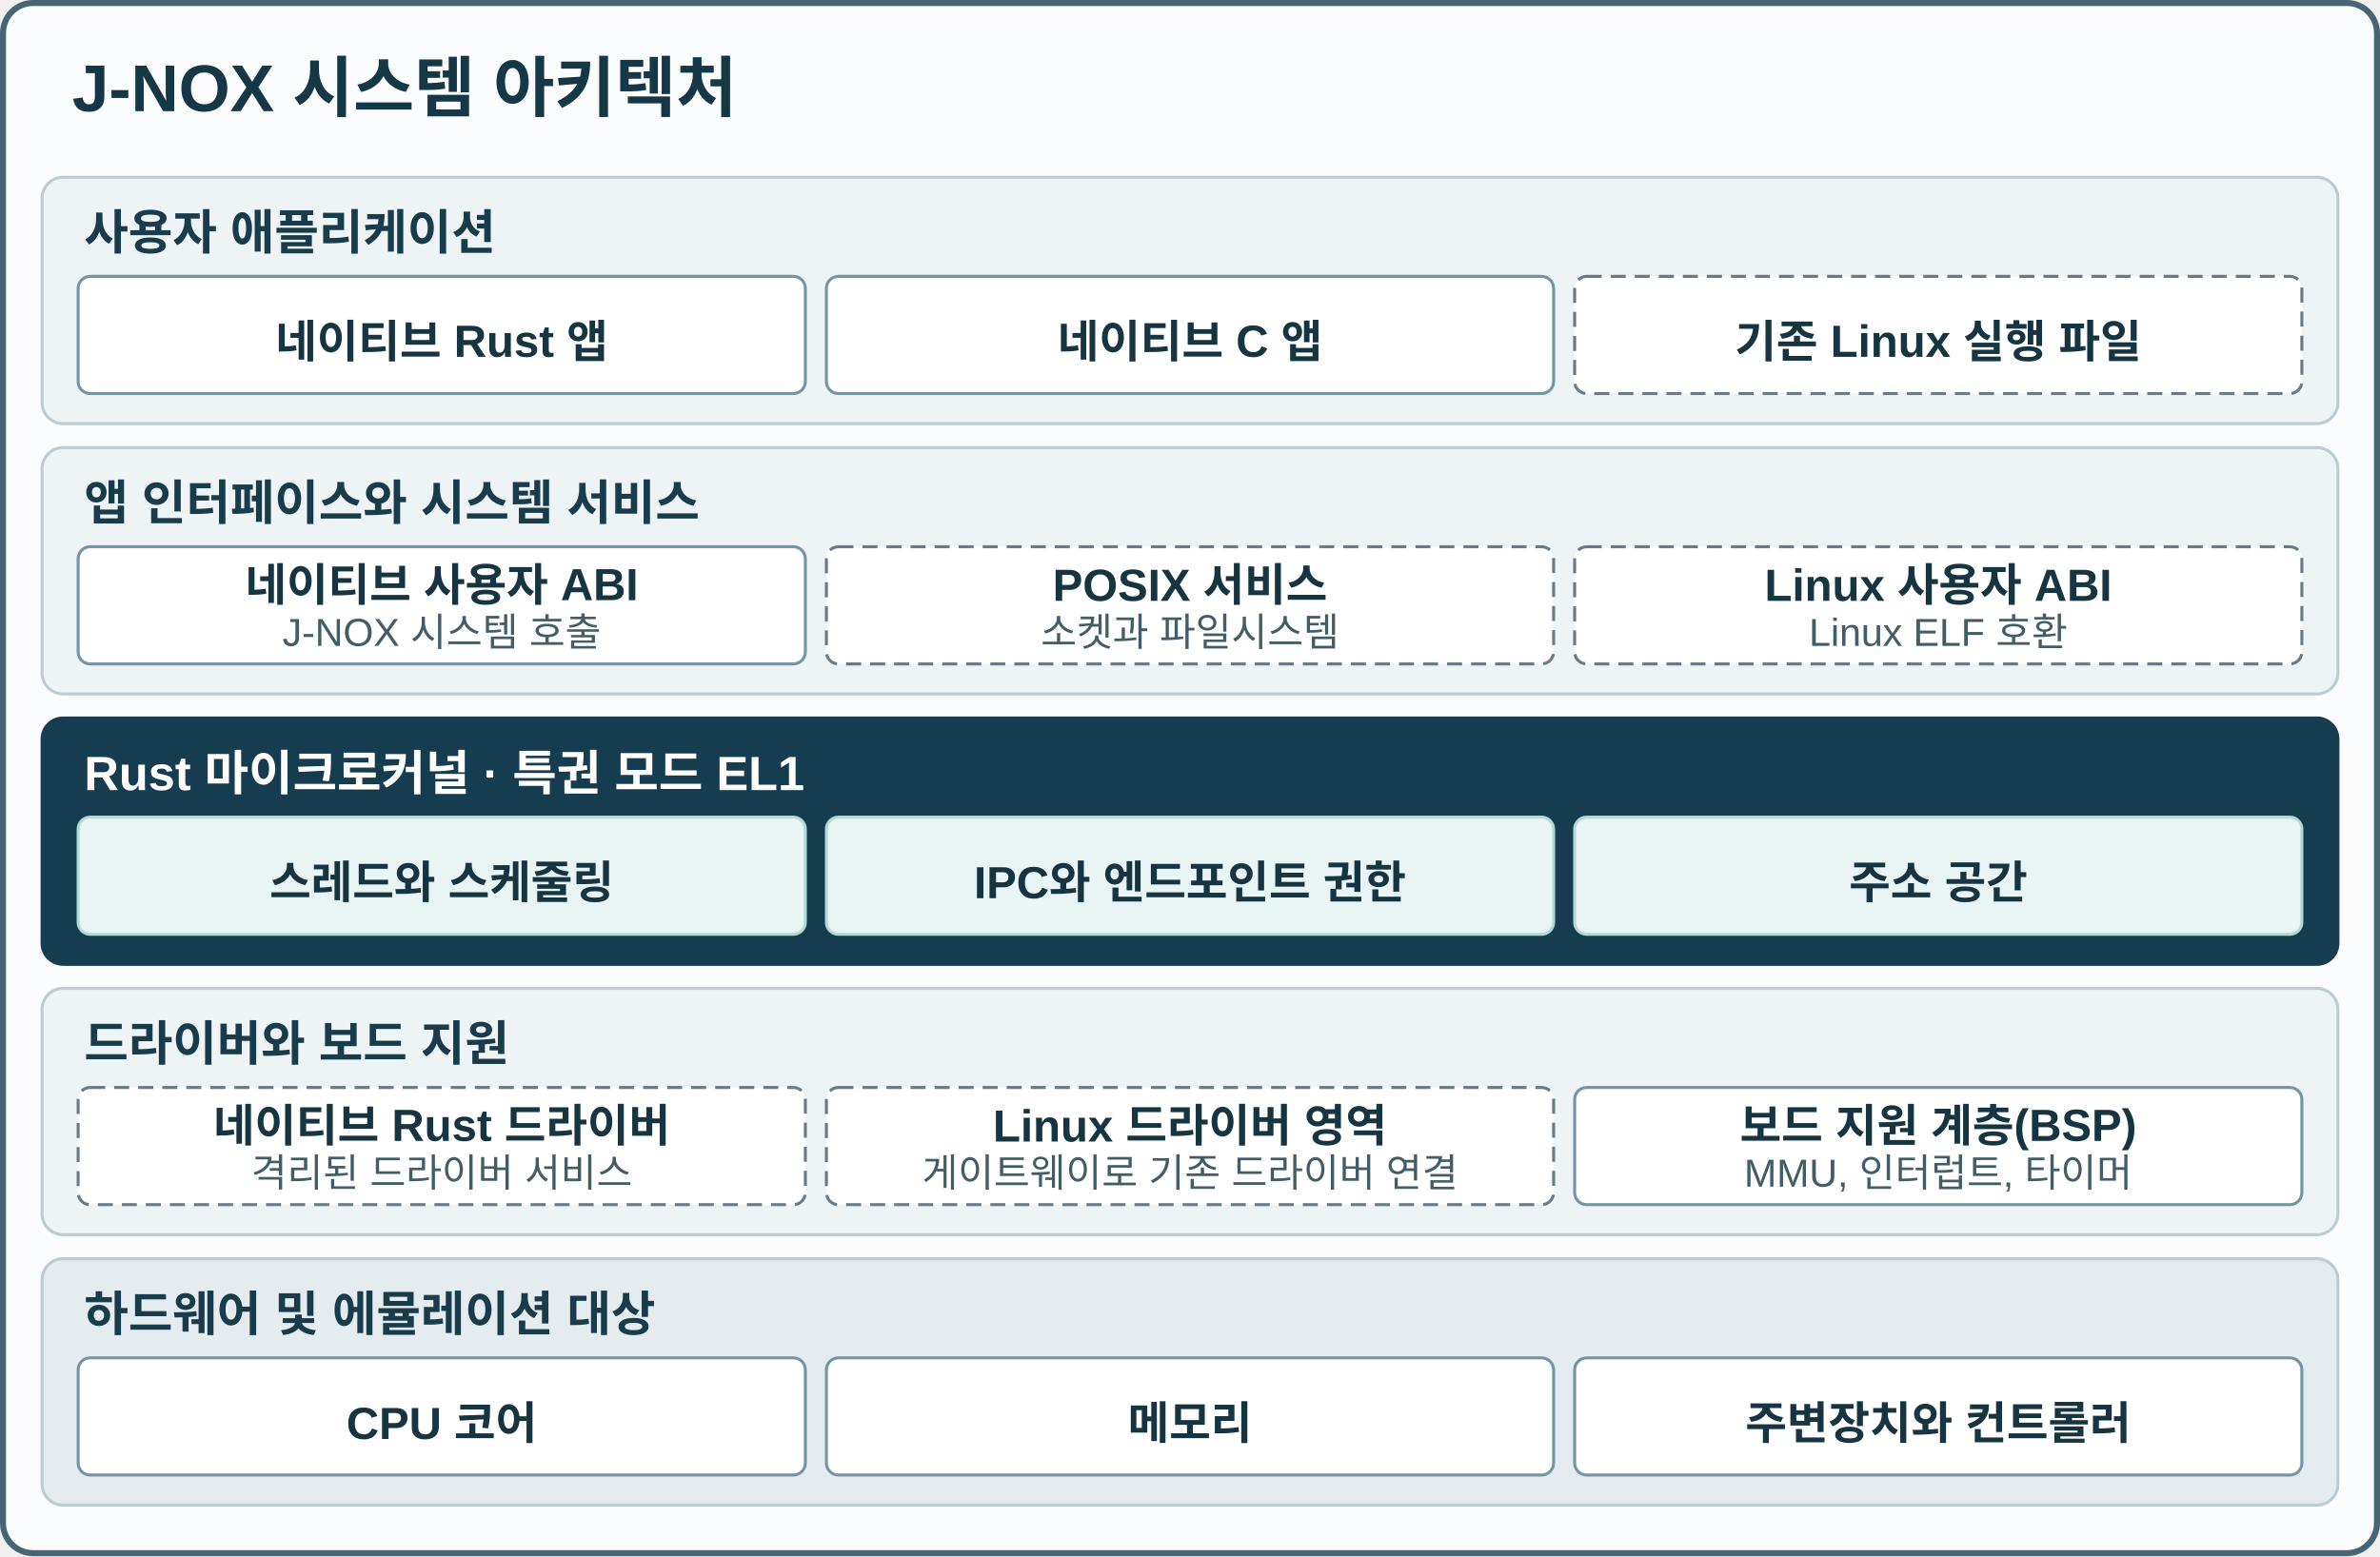
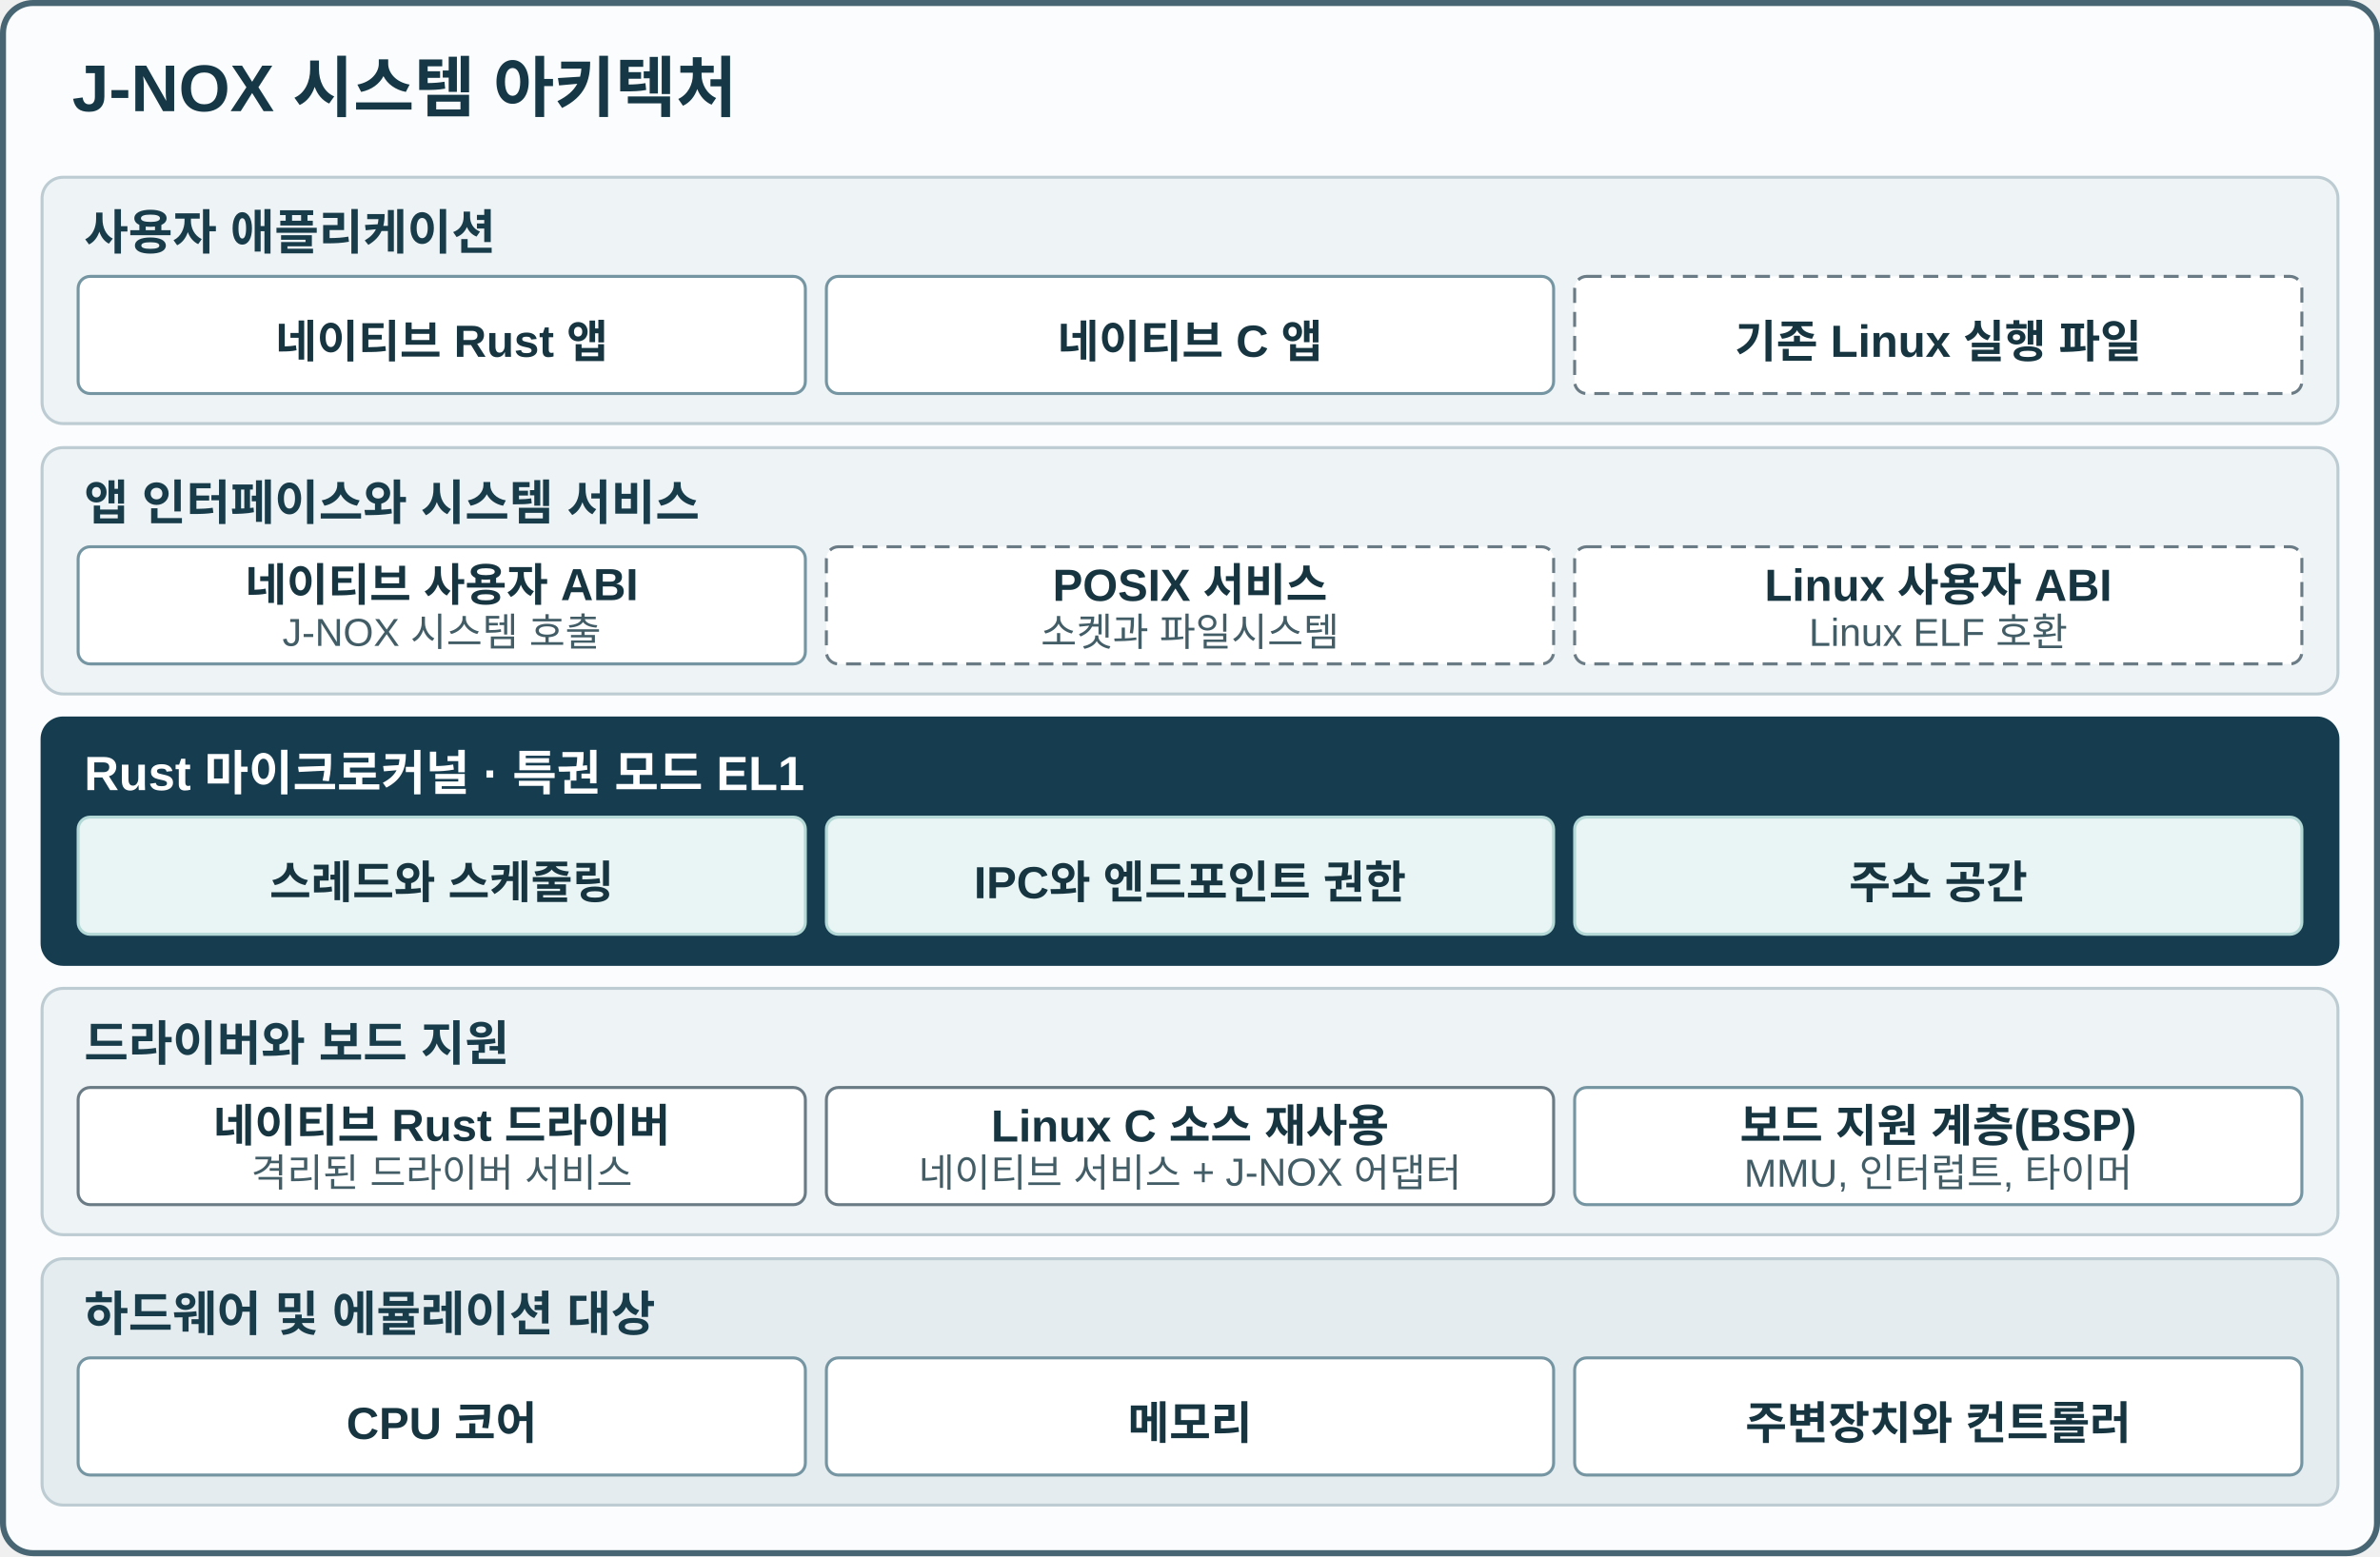
<svg xmlns="http://www.w3.org/2000/svg" xml:lang="ko" viewBox="0 0 792 518" width="792" height="518" role="img" aria-labelledby="title desc">
  <style>
    text { font-family: "Segoe UI", "Malgun Gothic", "Apple SD Gothic Neo", Arial, sans-serif; }
    .platform { font-size: 22px; font-weight: 700; fill: #153746; }
    .layer-label { font-size: 16px; font-weight: 700; }
    .name, .detail { text-anchor: middle; }
    .name { font-size: 15px; font-weight: 600; fill: #173541; }
    .detail { font-size: 13px; fill: #435d67; }
  </style>
  <rect x="1" y="1" width="790" height="516" rx="10" fill="#fafcfd" stroke="#476573" stroke-width="2" />
  <text class="platform" x="24" y="37">J-NOX 시스템 아키텍처</text>
  <g class="layer" id="layer-1">
    <rect x="14" y="59" width="764" height="82" rx="7" fill="#eef3f5" stroke="#bdccd2" />
    <text class="layer-label" x="28" y="83" fill="#193c4b">사용자 애플리케이션</text>
    <g class="component">
      <rect x="26" y="92" width="242" height="39" rx="4" fill="#ffffff" stroke="#7495a1" />
      <text class="name" x="147" y="119">네이티브 Rust 앱</text>
    </g>
    <g class="component">
      <rect x="275" y="92" width="242" height="39" rx="4" fill="#ffffff" stroke="#7495a1" />
      <text class="name" x="396" y="119">네이티브 C 앱</text>
    </g>
    <g class="component">
      <rect x="524" y="92" width="242" height="39" rx="4" fill="#ffffff" stroke="#6a7b85" stroke-dasharray="5 3" />
      <text class="name" x="645" y="119">기존 Linux 실행 파일</text>
    </g>
  </g>
  <g class="layer" id="layer-2">
    <rect x="14" y="149" width="764" height="82" rx="7" fill="#eef3f5" stroke="#bdccd2" />
    <text class="layer-label" x="28" y="173" fill="#193c4b">앱 인터페이스와 시스템 서비스</text>
    <g class="component">
      <rect x="26" y="182" width="242" height="39" rx="4" fill="#ffffff" stroke="#7495a1" />
      <text class="name" x="147" y="200">네이티브 사용자 ABI</text>
      <text class="detail" x="147" y="215">J-NOX 시스템 호출</text>
    </g>
    <g class="component">
      <rect x="275" y="182" width="242" height="39" rx="4" fill="#ffffff" stroke="#6a7b85" stroke-dasharray="5 3" />
      <text class="name" x="396" y="200">POSIX 서비스</text>
      <text class="detail" x="396" y="215">소켓과 파일시스템</text>
    </g>
    <g class="component">
      <rect x="524" y="182" width="242" height="39" rx="4" fill="#ffffff" stroke="#6a7b85" stroke-dasharray="5 3" />
      <text class="name" x="645" y="200">Linux 사용자 ABI</text>
      <text class="detail" x="645" y="215">Linux ELF 호환</text>
    </g>
  </g>
  <g class="layer" id="layer-3">
    <rect x="14" y="239" width="764" height="82" rx="7" fill="#163c50" stroke="#163c50" />
    <text class="layer-label" x="28" y="263" fill="#ffffff">Rust 마이크로커널 · 특권 모드 EL1</text>
    <g class="component">
      <rect x="26" y="272" width="242" height="39" rx="4" fill="#e9f5f4" stroke="#b3d8d5" />
      <text class="name" x="147" y="299">스레드와 스케줄링</text>
    </g>
    <g class="component">
      <rect x="275" y="272" width="242" height="39" rx="4" fill="#e9f5f4" stroke="#b3d8d5" />
      <text class="name" x="396" y="299">IPC와 엔드포인트 권한</text>
    </g>
    <g class="component">
      <rect x="524" y="272" width="242" height="39" rx="4" fill="#e9f5f4" stroke="#b3d8d5" />
      <text class="name" x="645" y="299">주소 공간</text>
    </g>
  </g>
  <g class="layer" id="layer-4">
    <rect x="14" y="329" width="764" height="82" rx="7" fill="#eef3f5" stroke="#bdccd2" />
    <text class="layer-label" x="28" y="353" fill="#193c4b">드라이버와 보드 지원</text>
    <g class="component">
-       <rect x="26" y="362" width="242" height="39" rx="4" fill="#ffffff" stroke="#6a7b85" stroke-dasharray="5 3" />
+       <rect x="26" y="362" width="242" height="39" rx="4" fill="#ffffff" stroke="#6a7b85" />
      <text class="name" x="147" y="380">네이티브 Rust 드라이버</text>
      <text class="detail" x="147" y="395">격리된 드라이버 서비스</text>
    </g>
    <g class="component">
-       <rect x="275" y="362" width="242" height="39" rx="4" fill="#ffffff" stroke="#6a7b85" stroke-dasharray="5 3" />
-       <text class="name" x="396" y="380">Linux 드라이버 영역</text>
-       <text class="detail" x="396" y="395">게이트웨이로 기존 드라이버 연결</text>
+       <rect x="275" y="362" width="242" height="39" rx="4" fill="#ffffff" stroke="#6a7b85" />
+       <text class="name" x="396" y="380">Linux C 소스 재사용</text>
+       <text class="detail" x="396" y="395">네이티브 서비스 + J-NOX 어댑터</text>
    </g>
    <g class="component">
      <rect x="524" y="362" width="242" height="39" rx="4" fill="#ffffff" stroke="#7495a1" />
      <text class="name" x="645" y="380">보드 지원 계층(BSP)</text>
      <text class="detail" x="645" y="395">MMU, 인터럽트, 타이머</text>
    </g>
  </g>
  <g class="layer" id="layer-5">
    <rect x="14" y="419" width="764" height="82" rx="7" fill="#e5ecef" stroke="#bdccd2" />
    <text class="layer-label" x="28" y="443" fill="#193c4b">하드웨어 및 에뮬레이션 대상</text>
    <g class="component">
      <rect x="26" y="452" width="242" height="39" rx="4" fill="#ffffff" stroke="#7495a1" />
      <text class="name" x="147" y="479">CPU 코어</text>
    </g>
    <g class="component">
      <rect x="275" y="452" width="242" height="39" rx="4" fill="#ffffff" stroke="#7495a1" />
      <text class="name" x="396" y="479">메모리</text>
    </g>
    <g class="component">
      <rect x="524" y="452" width="242" height="39" rx="4" fill="#ffffff" stroke="#7495a1" />
      <text class="name" x="645" y="479">주변장치와 컨트롤러</text>
    </g>
  </g>
</svg>
